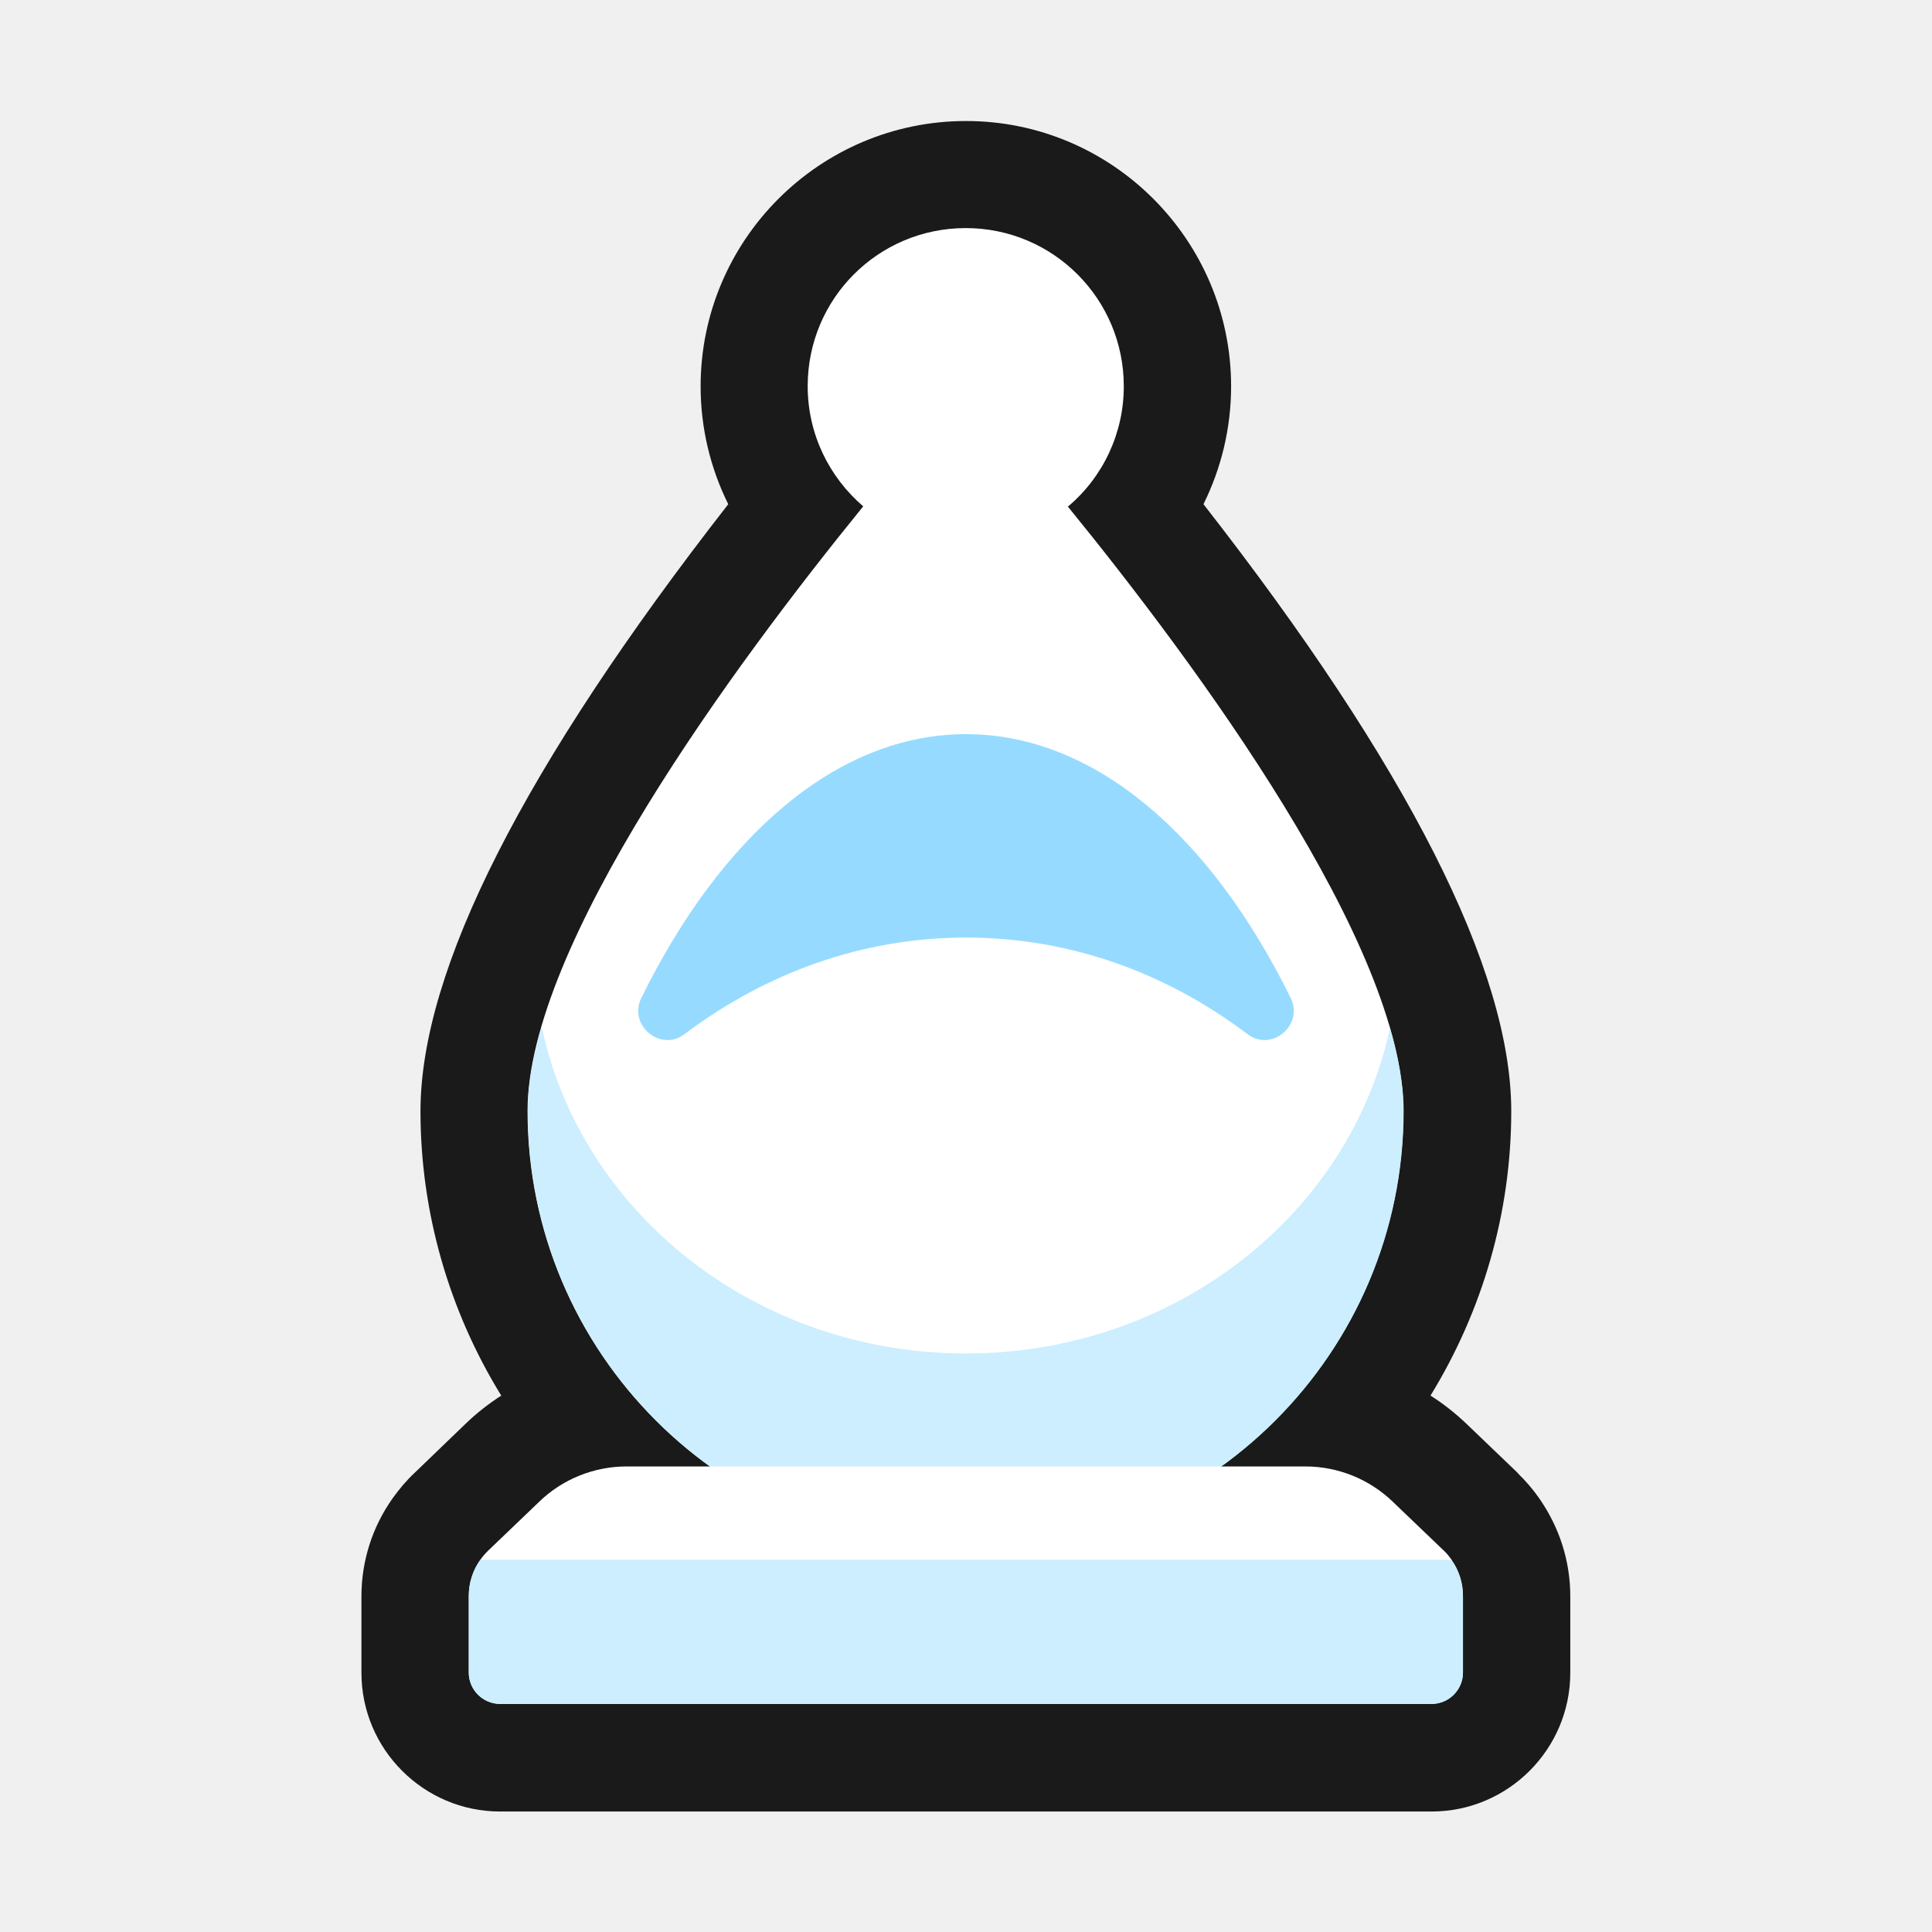
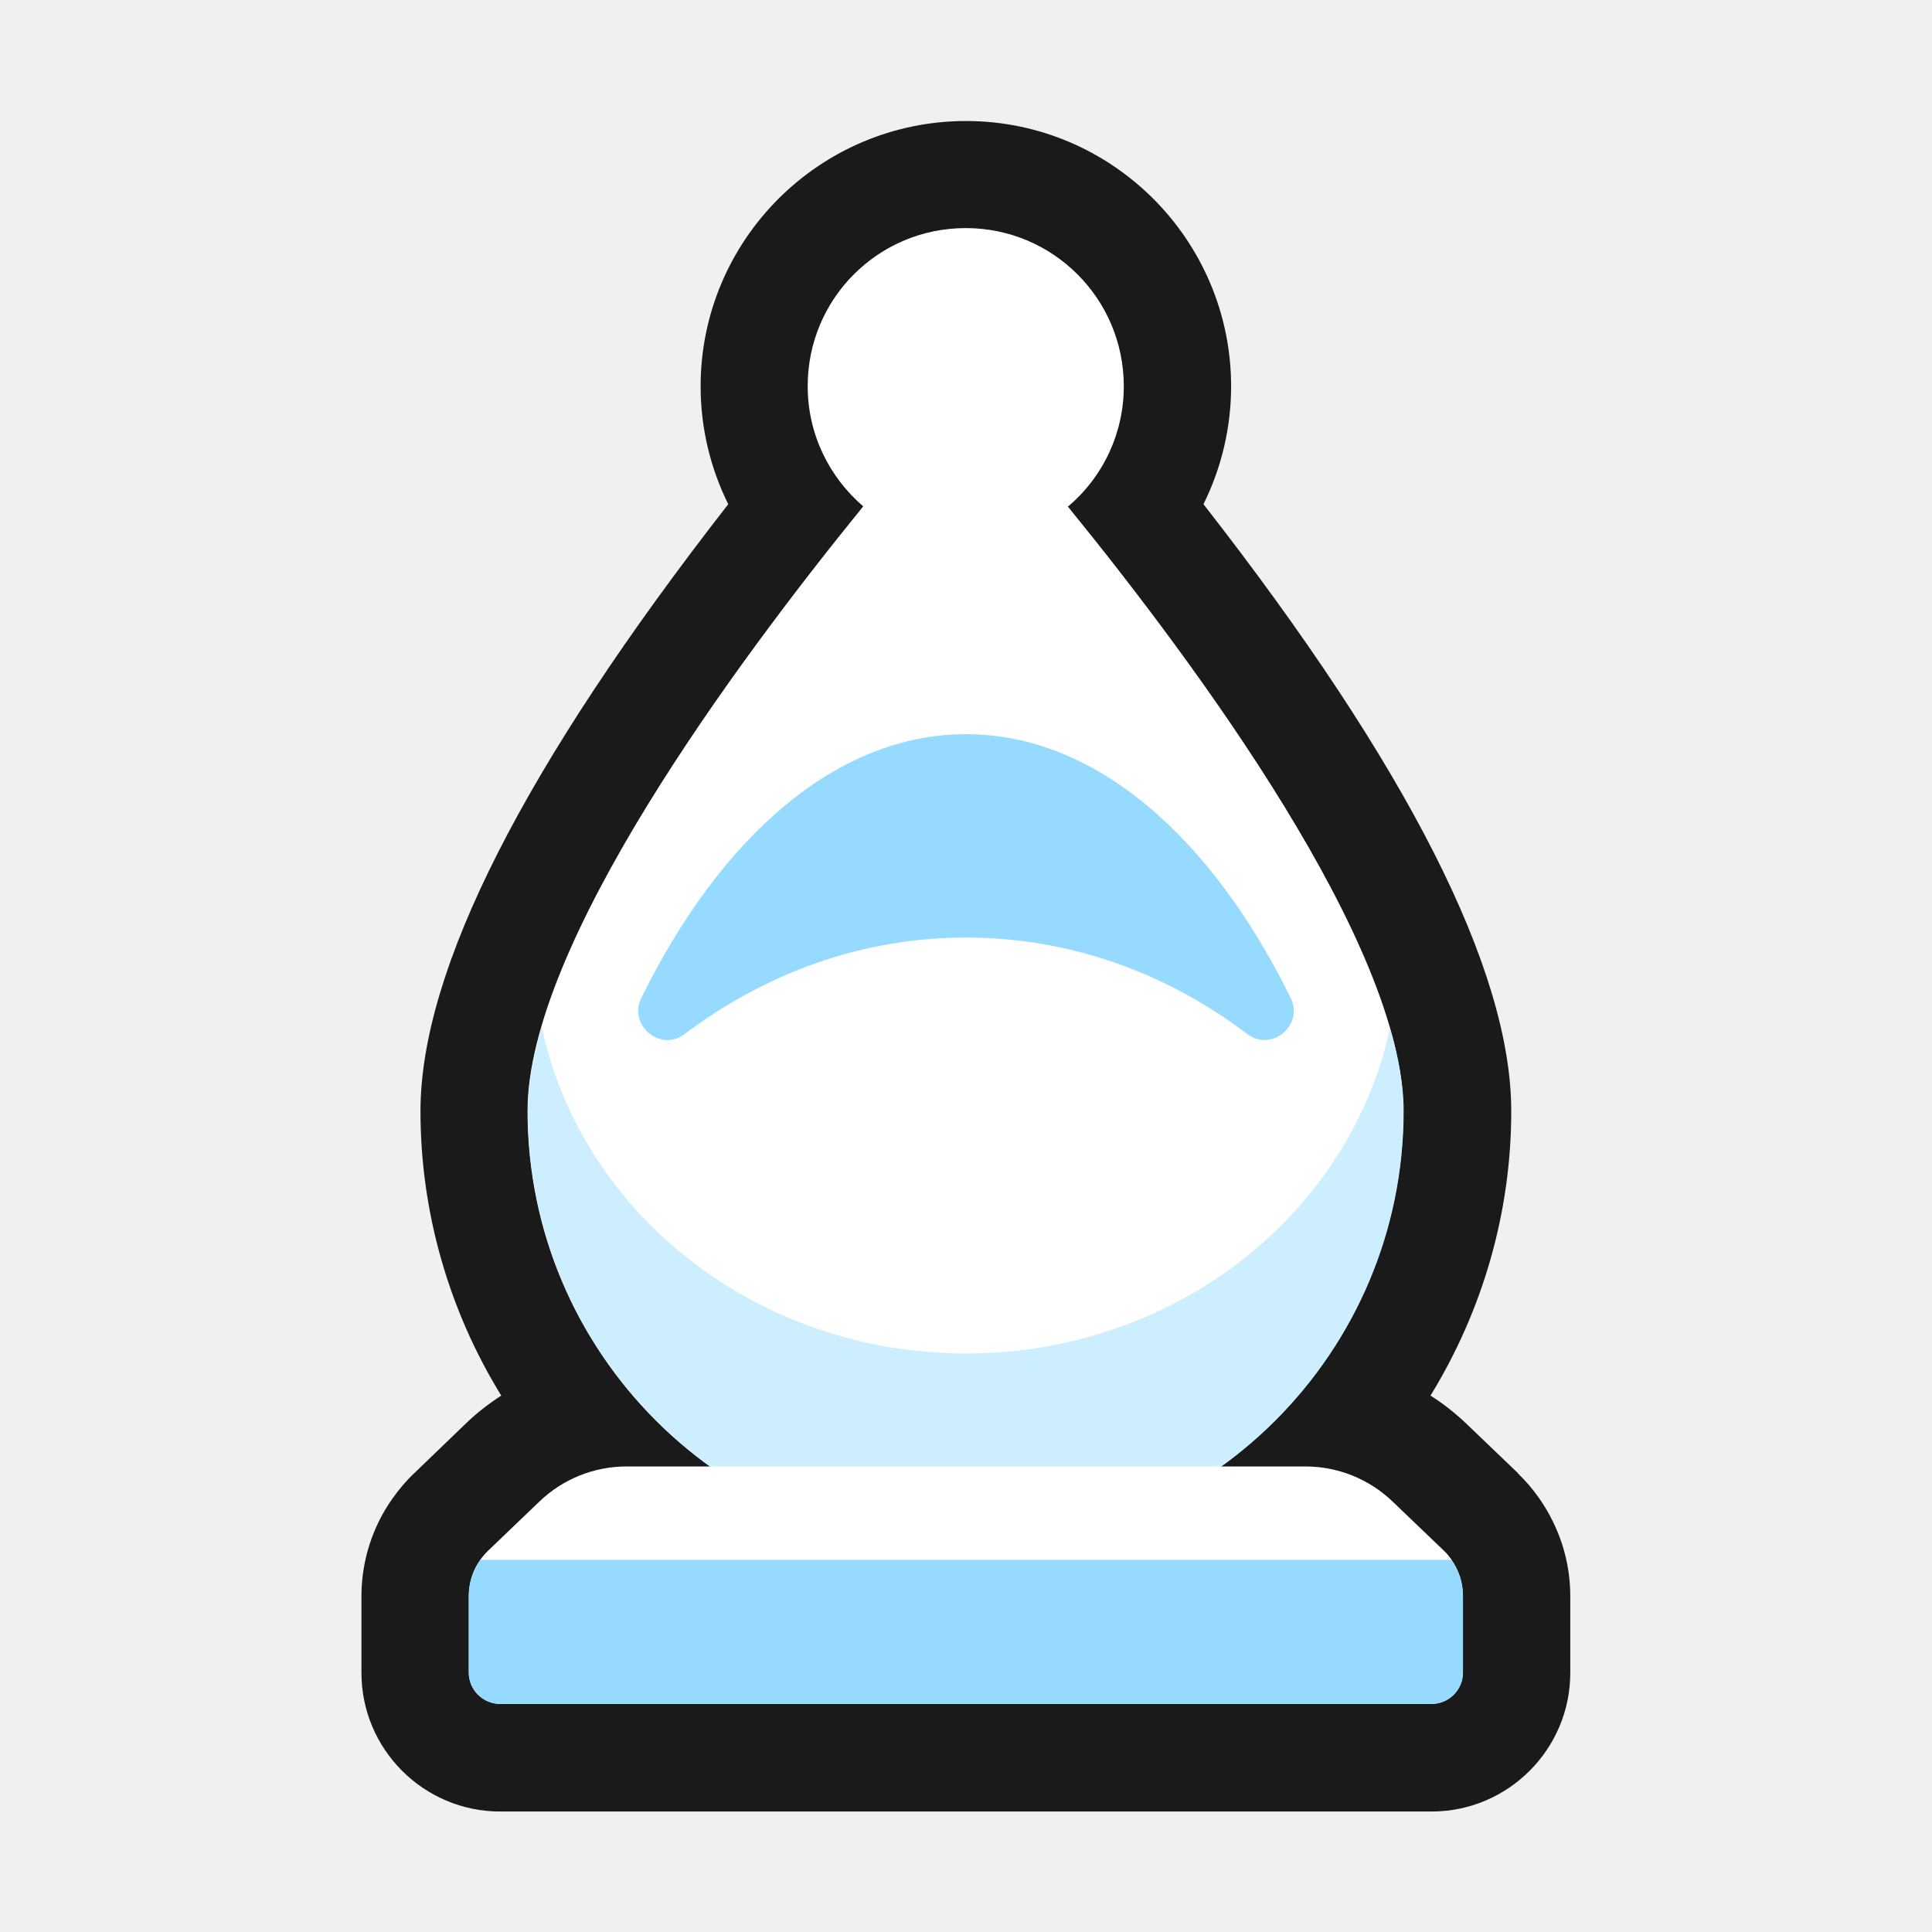
<svg xmlns="http://www.w3.org/2000/svg" id="Layer_2" data-name="Layer 2" viewBox="0 0 72 72">
  <defs>
    <style>.cls-4{fill:#fff2d4}</style>
  </defs>
  <g id="Lichess">
    <path d="m56.57 54.9-1.91-1.83c-.42-.4-.87-.76-1.35-1.06 1.94-3.16 3.01-6.82 3.01-10.6 0-5.26-3.86-12.87-11.47-22.62a9.9 9.9 0 0 0 1.03-4.39c0-5.45-4.43-9.89-9.88-9.89s-9.89 4.43-9.89 9.89c0 1.54.36 3.04 1.03 4.39-7.61 9.76-11.47 17.36-11.47 22.62 0 3.78 1.07 7.45 3.01 10.6-.48.31-.93.66-1.35 1.07l-1.88 1.81c-.3.28-.57.6-.82.95a6.3 6.3 0 0 0-1.16 3.65v2.85c0 2.85 2.32 5.17 5.17 5.17h34.71c2.85 0 5.17-2.32 5.17-5.17v-2.85c0-1.31-.4-2.57-1.17-3.67-.24-.34-.5-.64-.78-.91Z" style="fill:#1a1a1a" />
    <path d="M39.81 18.87a5.85 5.85 0 0 0 2.07-4.48c0-3.25-2.63-5.89-5.89-5.89s-5.89 2.63-5.89 5.89c0 1.8.81 3.4 2.07 4.48-4.82 5.93-12.51 16.35-12.51 22.53 0 9.01 7.31 16.32 16.32 16.32S52.3 50.41 52.3 41.4c0-6.19-7.69-16.61-12.51-22.53Z" class="cls-4" style="fill:#fff" />
    <path d="M51.81 38.27C50.34 45.21 43.82 50.44 36 50.44s-14.34-5.23-15.81-12.17c-.33 1.12-.52 2.18-.52 3.13 0 9.01 7.31 16.32 16.32 16.32s16.32-7.31 16.32-16.32c0-.95-.19-2.01-.52-3.13Z" style="fill:#cef" />
    <path d="M54.1 58.13c-.09-.12-.18-.24-.29-.34l-1.91-1.83a4.7 4.7 0 0 0-3.25-1.31h-25.3c-1.21 0-2.38.47-3.25 1.31l-1.91 1.83c-.11.11-.21.22-.29.34-.28.39-.43.86-.43 1.35v2.85c0 .65.53 1.17 1.17 1.17h34.71c.65 0 1.17-.53 1.17-1.17v-2.85c0-.49-.15-.96-.43-1.35Z" class="cls-4" style="fill:#fff" />
-     <path d="M36 34.94c3.88 0 7.48 1.32 10.49 3.6.9.68 2.11-.34 1.61-1.35-2.97-6.03-7.29-9.83-12.1-9.83s-9.13 3.8-12.1 9.83c-.5 1.01.71 2.03 1.61 1.35 3.01-2.27 6.61-3.6 10.49-3.6" style="fill:#96dbff" />
-     <path d="M17.47 62.33c0 .65.53 1.17 1.17 1.17h34.71c.65 0 1.17-.53 1.17-1.17v-2.85c0-.49-.15-.96-.43-1.35H17.9c-.28.39-.43.86-.43 1.35z" style="fill:#cef" />
+     <path d="M36 34.94c3.88 0 7.48 1.32 10.49 3.6.9.68 2.11-.34 1.61-1.35-2.97-6.03-7.29-9.83-12.1-9.83s-9.13 3.8-12.1 9.83c-.5 1.01.71 2.03 1.61 1.35 3.01-2.27 6.61-3.6 10.49-3.6M17.47 62.33c0 .65.53 1.17 1.17 1.17h34.71c.65 0 1.17-.53 1.17-1.17v-2.85c0-.49-.15-.96-.43-1.35H17.9c-.28.39-.43.86-.43 1.35z" style="fill:#96dbff" />
  </g>
</svg>
